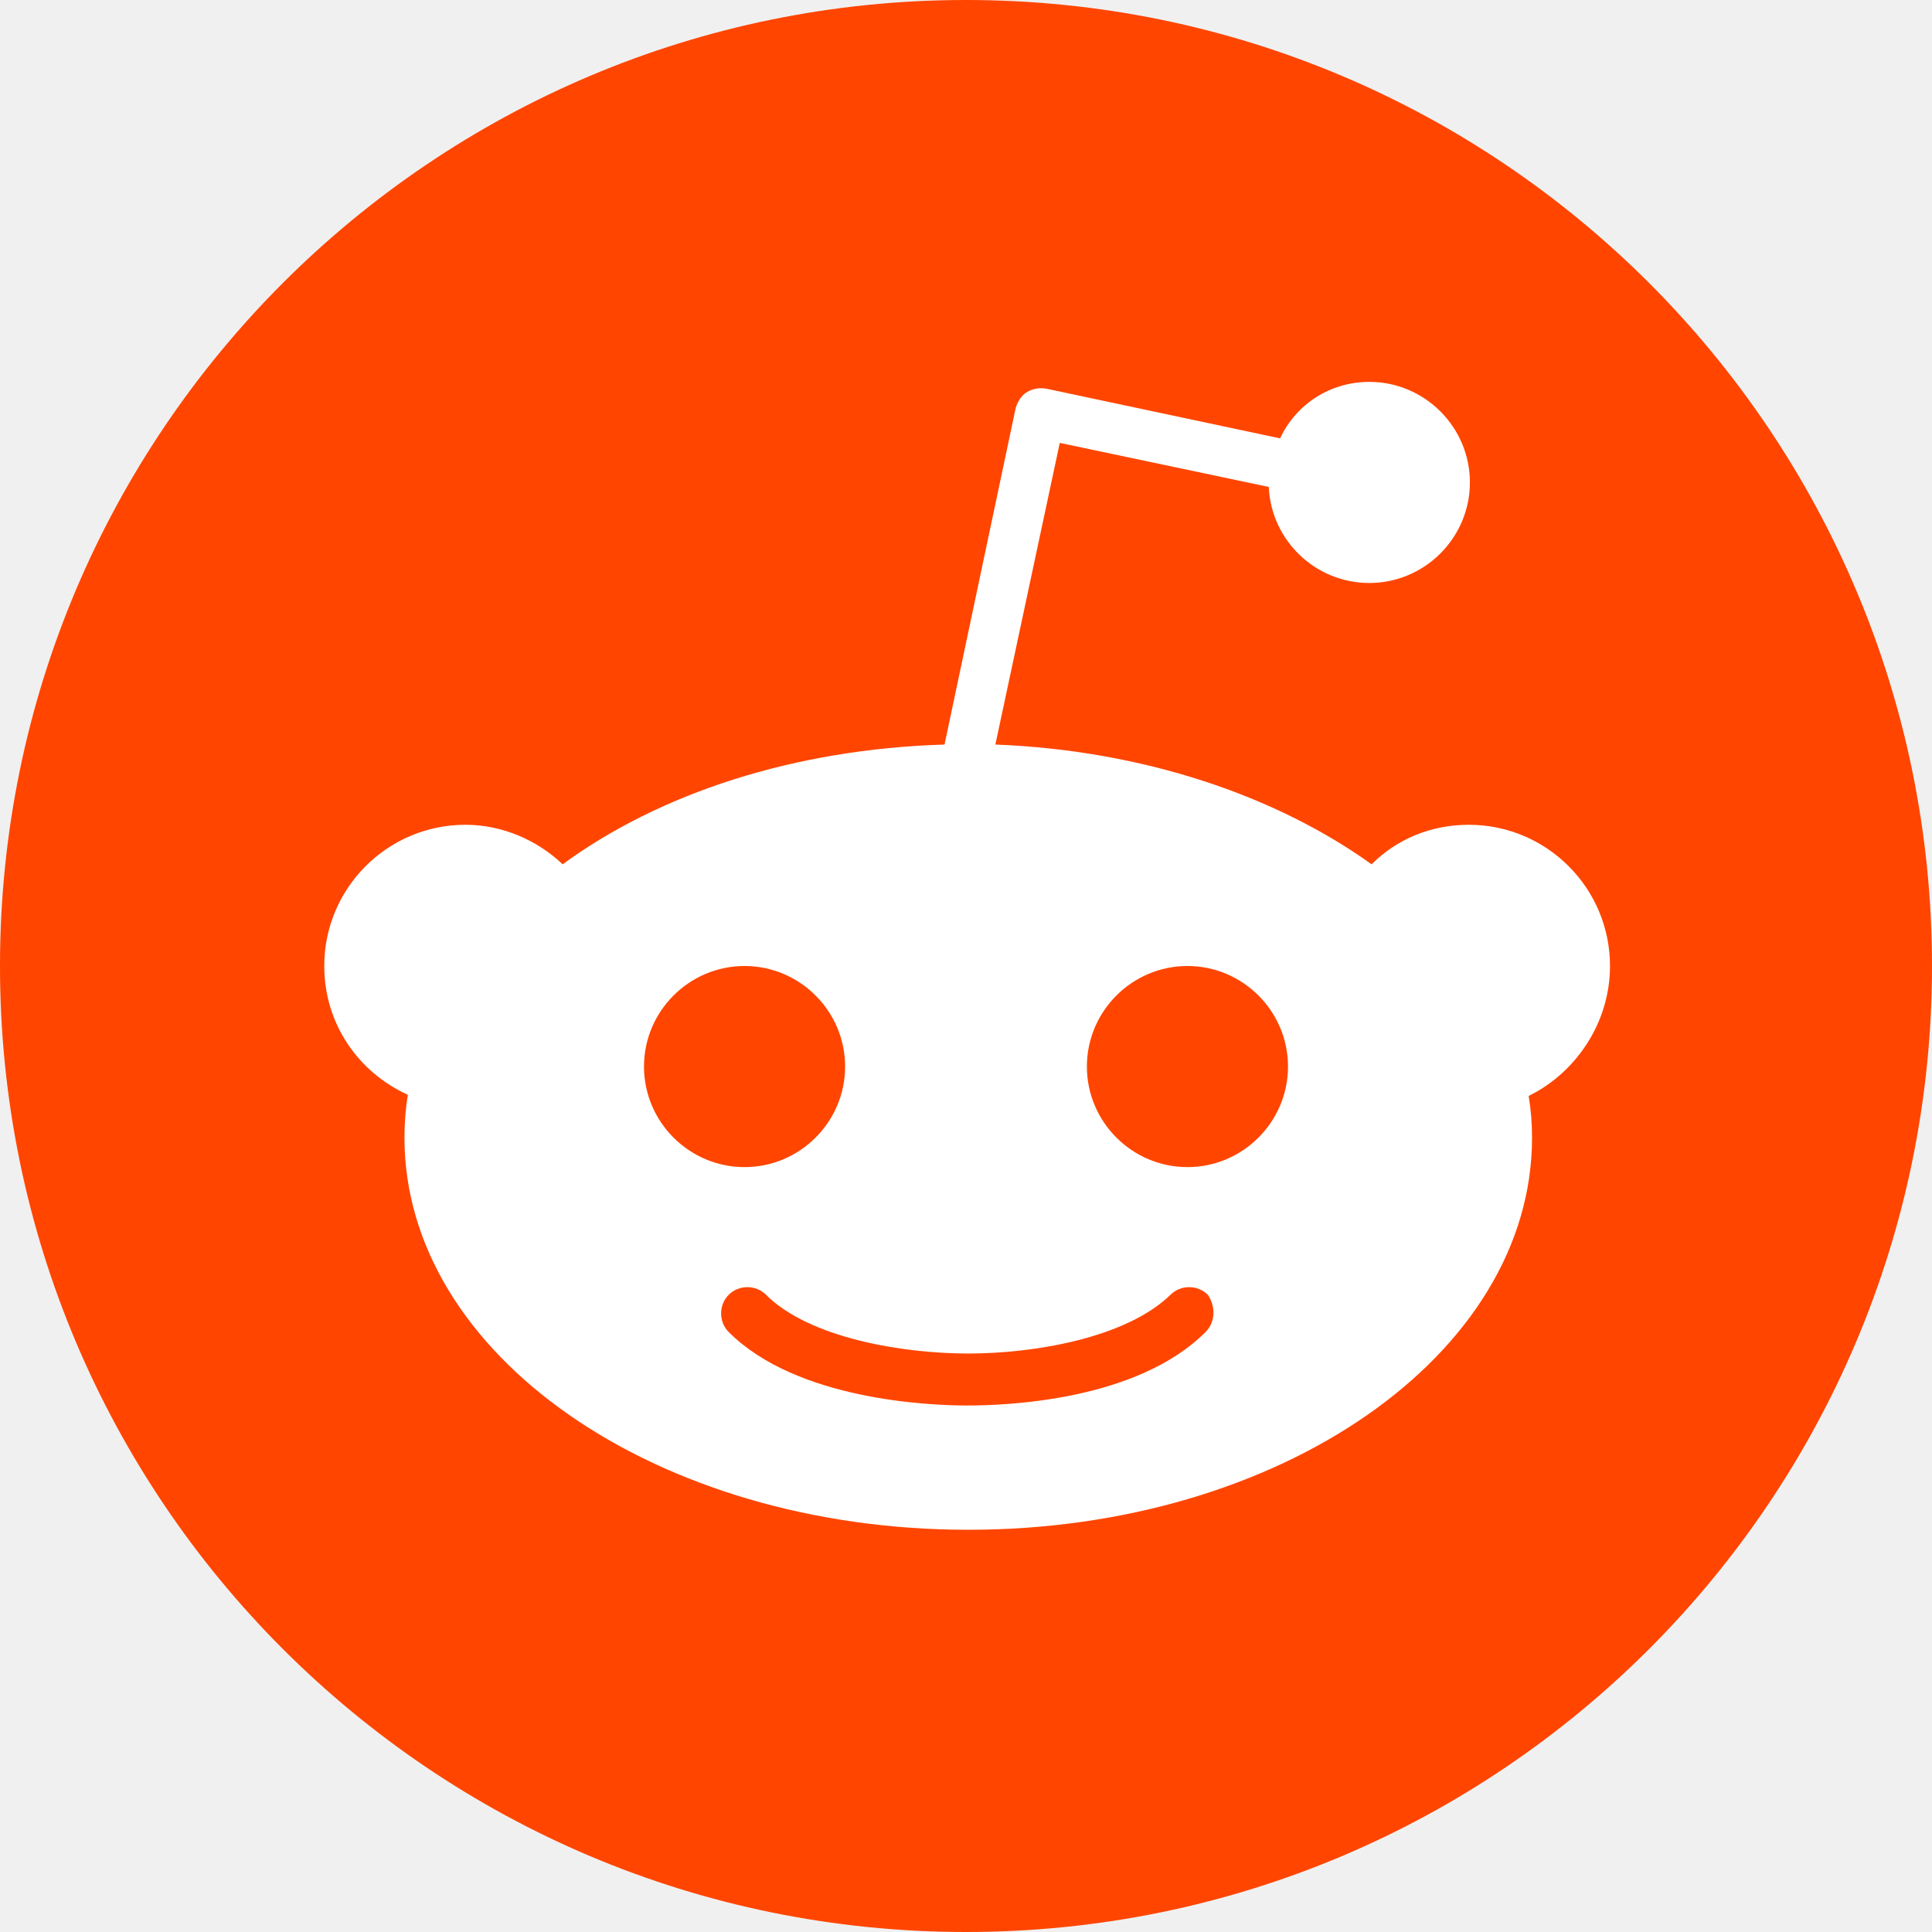
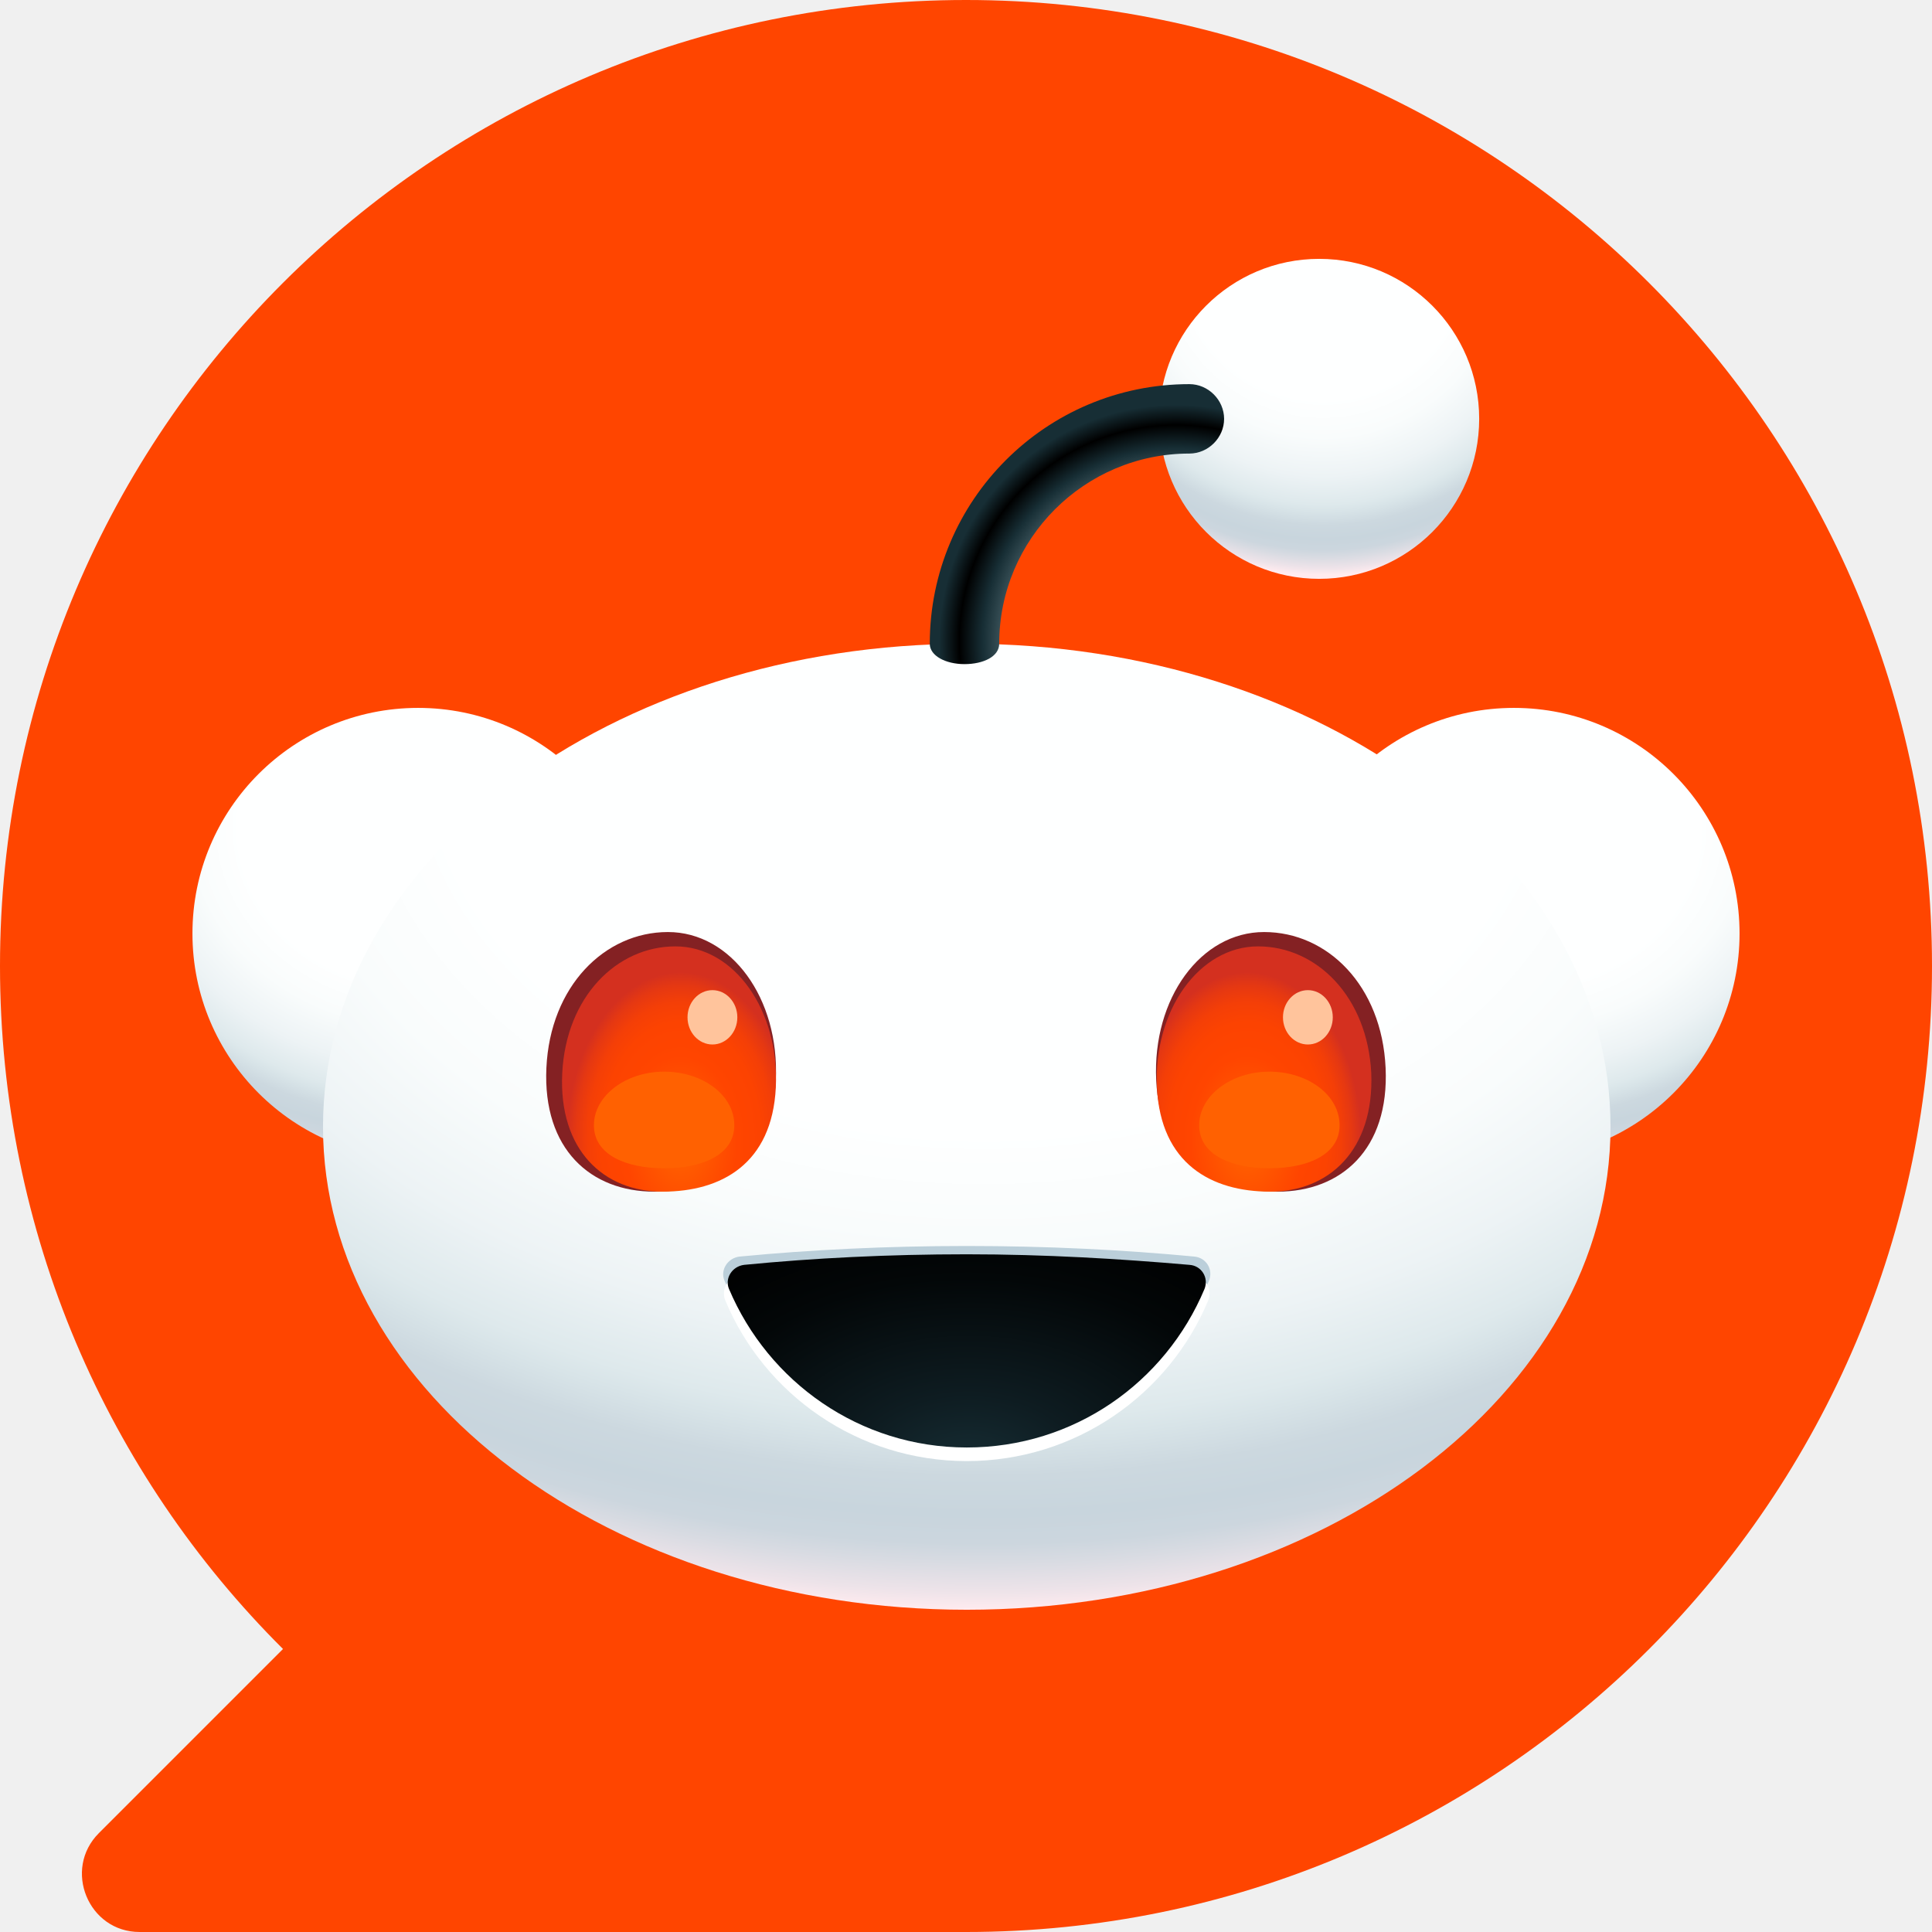
- <svg xmlns="http://www.w3.org/2000/svg" id="svg1821" x="0" y="0" version="1.1" viewBox="0 0 341.8 341.8" style="enable-background:new 0 0 341.8 341.8" xml:space="preserve">
-   <style id="style1801" type="text/css">.st0{fill:#ff4500}.st1{fill:#fff}.st2{display:none}.st3{display:inline;fill:none;stroke:#d8d8d8;stroke-width:.5;stroke-miterlimit:10}</style>
-   <g id="Artwork" transform="matrix(1.99883,0,0,1.99883,-170.7001,-170.7001)">
-     <g id="g1807">
-       <circle id="circle1803" cx="170.9" cy="170.9" r="85.5" class="st0" />
-       <path id="path1805" d="m 227.9,170.9 c 0,-6.9 -5.6,-12.5 -12.5,-12.5 -3.4,0 -6.4,1.3 -8.6,3.5 -8.5,-6.1 -20.3,-10.1 -33.3,-10.6 l 5.7,-26.7 18.5,3.9 c 0.2,4.7 4.1,8.5 8.9,8.5 4.9,0 8.9,-4 8.9,-8.9 0,-4.9 -4,-8.9 -8.9,-8.9 -3.5,0 -6.5,2 -7.9,5 L 178,119.8 c -0.6,-0.1 -1.2,0 -1.7,0.3 -0.5,0.3 -0.8,0.8 -1,1.4 l -6.3,29.8 c -13.3,0.4 -25.2,4.3 -33.8,10.6 -2.2,-2.1 -5.3,-3.5 -8.6,-3.5 -6.9,0 -12.5,5.6 -12.5,12.5 0,5.1 3,9.4 7.4,11.4 -0.2,1.2 -0.3,2.5 -0.3,3.8 0,19.2 22.3,34.7 49.9,34.7 27.6,0 49.9,-15.5 49.9,-34.7 0,-1.3 -0.1,-2.5 -0.3,-3.7 4.1,-2 7.2,-6.4 7.2,-11.5 z m -85.5,8.9 c 0,-4.9 4,-8.9 8.9,-8.9 4.9,0 8.9,4 8.9,8.9 0,4.9 -4,8.9 -8.9,8.9 -4.9,0 -8.9,-4 -8.9,-8.9 z m 49.7,23.5 c -6.1,6.1 -17.7,6.5 -21.1,6.5 -3.4,0 -15.1,-0.5 -21.1,-6.5 -0.9,-0.9 -0.9,-2.4 0,-3.3 0.9,-0.9 2.4,-0.9 3.3,0 3.8,3.8 12,5.2 17.9,5.2 5.9,0 14,-1.4 17.9,-5.2 0.9,-0.9 2.4,-0.9 3.3,0 0.7,1 0.7,2.4 -0.2,3.3 z m -1.6,-14.6 c -4.9,0 -8.9,-4 -8.9,-8.9 0,-4.9 4,-8.9 8.9,-8.9 4.9,0 8.9,4 8.9,8.9 0,4.9 -4,8.9 -8.9,8.9 z" class="st1" />
-     </g>
-   </g>
-   <g id="Spacing_Guide" class="st2">
-     <rect id="rect1810" width="85.4" height="85.4" class="st3" />
-     <rect id="rect1812" width="341.8" height="85.4" class="st3" />
-     <rect id="rect1814" width="341.8" height="85.4" y="256.3" class="st3" />
-     <rect id="rect1816" width="85.4" height="341.8" class="st3" />
-     <rect id="rect1818" width="85.4" height="341.8" x="256.4" class="st3" />
+ <svg xmlns="http://www.w3.org/2000/svg" version="1.1" id="Layer_1" x="0px" y="0px" viewBox="0 0 256 256" style="enable-background:new 0 0 256 256;" xml:space="preserve">
+   <style type="text/css">
+ 	.st0{fill:#FF4500;}
+ 	.st1{fill:url(#SVGID_1_);}
+ 	.st2{fill:url(#SVGID_00000143587662857369923940000013768445963243616390_);}
+ 	.st3{fill:url(#SVGID_00000049923657610354670690000015505824909587812999_);}
+ 	.st4{fill:#842123;}
+ 	.st5{fill:url(#SVGID_00000017509965014435289950000010385374274650224513_);}
+ 	.st6{fill:url(#SVGID_00000150794207758787585400000007442167834910095251_);}
+ 	.st7{fill:#BBCFDA;}
+ 	.st8{fill:#FFFFFF;}
+ 	.st9{fill:url(#SVGID_00000123405508878946926800000007059768908544304044_);}
+ 	.st10{fill:url(#SVGID_00000097495304247950925070000004198053296767481484_);}
+ 	.st11{fill:url(#SVGID_00000000225171639171053760000003181848172219113636_);}
+ 	.st12{fill:#FF6101;}
+ 	.st13{fill:#FFC49C;}
+ </style>
+   <path class="st0" d="M128,0L128,0C57.3,0,0,57.3,0,128l0,0c0,35.4,14.3,67.4,37.5,90.5l-24.4,24.4c-4.8,4.8-1.4,13.1,5.4,13.1H128  l0,0c70.7,0,128-57.3,128-128l0,0C256,57.3,198.7,0,128,0z" />
+   <g>
+     <radialGradient id="SVGID_1_" cx="981.025" cy="1.811" r="127.45" fx="981.025" fy="-7.319" gradientTransform="matrix(0.47 0 0 -0.41 -260.07 108.3)" gradientUnits="userSpaceOnUse">
+       <stop offset="0" style="stop-color:#FEFFFF" />
+       <stop offset="0.4" style="stop-color:#FEFFFF" />
+       <stop offset="0.51" style="stop-color:#F9FCFC" />
+       <stop offset="0.62" style="stop-color:#EDF3F5" />
+       <stop offset="0.7" style="stop-color:#DEE9EC" />
+       <stop offset="0.72" style="stop-color:#D8E4E8" />
+       <stop offset="0.76" style="stop-color:#CCD8DF" />
+       <stop offset="0.8" style="stop-color:#C8D5DD" />
+       <stop offset="0.83" style="stop-color:#CCD6DE" />
+       <stop offset="0.85" style="stop-color:#D8DBE2" />
+       <stop offset="0.88" style="stop-color:#EDE3E9" />
+       <stop offset="0.9" style="stop-color:#FFEBEF" />
+     </radialGradient>
+     <circle class="st1" cx="200.6" cy="123.7" r="29.9" />
+     <radialGradient id="SVGID_00000036246770641878814990000005919777119678409602_" cx="672.259" cy="1.811" r="127.45" fx="672.259" fy="-7.319" gradientTransform="matrix(0.47 0 0 -0.41 -260.07 108.3)" gradientUnits="userSpaceOnUse">
+       <stop offset="0" style="stop-color:#FEFFFF" />
+       <stop offset="0.4" style="stop-color:#FEFFFF" />
+       <stop offset="0.51" style="stop-color:#F9FCFC" />
+       <stop offset="0.62" style="stop-color:#EDF3F5" />
+       <stop offset="0.7" style="stop-color:#DEE9EC" />
+       <stop offset="0.72" style="stop-color:#D8E4E8" />
+       <stop offset="0.76" style="stop-color:#CCD8DF" />
+       <stop offset="0.8" style="stop-color:#C8D5DD" />
+       <stop offset="0.83" style="stop-color:#CCD6DE" />
+       <stop offset="0.85" style="stop-color:#D8DBE2" />
+       <stop offset="0.88" style="stop-color:#EDE3E9" />
+       <stop offset="0.9" style="stop-color:#FFEBEF" />
+     </radialGradient>
+     <circle style="fill:url(#SVGID_00000036246770641878814990000005919777119678409602_);" cx="55.4" cy="123.7" r="29.9" />
+     <radialGradient id="SVGID_00000018938084004212545110000003812637463316940965_" cx="830.675" cy="-224.685" r="384.44" gradientTransform="matrix(0.47 0 0 -0.33 -260.07 25.03)" gradientUnits="userSpaceOnUse">
+       <stop offset="0" style="stop-color:#FEFFFF" />
+       <stop offset="0.4" style="stop-color:#FEFFFF" />
+       <stop offset="0.51" style="stop-color:#F9FCFC" />
+       <stop offset="0.62" style="stop-color:#EDF3F5" />
+       <stop offset="0.7" style="stop-color:#DEE9EC" />
+       <stop offset="0.72" style="stop-color:#D8E4E8" />
+       <stop offset="0.76" style="stop-color:#CCD8DF" />
+       <stop offset="0.8" style="stop-color:#C8D5DD" />
+       <stop offset="0.83" style="stop-color:#CCD6DE" />
+       <stop offset="0.85" style="stop-color:#D8DBE2" />
+       <stop offset="0.88" style="stop-color:#EDE3E9" />
+       <stop offset="0.9" style="stop-color:#FFEBEF" />
+     </radialGradient>
+     <ellipse style="fill:url(#SVGID_00000018938084004212545110000003812637463316940965_);" cx="128.1" cy="149.3" rx="85.3" ry="64" />
+     <path class="st4" d="M102.8,143.1c-0.5,10.8-7.7,14.8-16.1,14.8s-14.8-5.6-14.3-16.4s7.7-18,16.1-18S103.3,132.3,102.8,143.1z" />
+     <path class="st4" d="M183.6,141.5c0.5,10.8-5.9,16.4-14.3,16.4s-15.6-3.9-16.1-14.8c-0.5-10.8,5.9-19.6,14.3-19.6   S183.1,130.6,183.6,141.5L183.6,141.5z" />
+     <radialGradient id="SVGID_00000100358442326342623590000001008359023910400391_" cx="-2957.255" cy="173.422" r="32.12" gradientTransform="matrix(-0.47 0 0 0.69 -1224.63 31.31)" gradientUnits="userSpaceOnUse">
+       <stop offset="0" style="stop-color:#FF6600" />
+       <stop offset="0.5" style="stop-color:#FF4500" />
+       <stop offset="0.7" style="stop-color:#FC4301" />
+       <stop offset="0.82" style="stop-color:#F43F07" />
+       <stop offset="0.92" style="stop-color:#E53812" />
+       <stop offset="1" style="stop-color:#D4301F" />
+     </radialGradient>
+     <path style="fill:url(#SVGID_00000100358442326342623590000001008359023910400391_);" d="M153.3,144.1c0.5,10.1,7.2,13.8,15,13.8   s13.8-5.5,13.4-15.7c-0.5-10.1-7.2-16.8-15-16.8S152.8,133.9,153.3,144.1z" />
+     <radialGradient id="SVGID_00000101795553196247918750000016558665307898727865_" cx="745.235" cy="173.422" r="32.12" gradientTransform="matrix(0.47 0 0 0.69 -260.07 31.31)" gradientUnits="userSpaceOnUse">
+       <stop offset="0" style="stop-color:#FF6600" />
+       <stop offset="0.5" style="stop-color:#FF4500" />
+       <stop offset="0.7" style="stop-color:#FC4301" />
+       <stop offset="0.82" style="stop-color:#F43F07" />
+       <stop offset="0.92" style="stop-color:#E53812" />
+       <stop offset="1" style="stop-color:#D4301F" />
+     </radialGradient>
+     <path style="fill:url(#SVGID_00000101795553196247918750000016558665307898727865_);" d="M102.8,144.1c-0.5,10.1-7.2,13.8-15,13.8   s-13.8-5.5-13.3-15.7c0.5-10.1,7.2-16.8,15-16.8S103.3,133.9,102.8,144.1z" />
+     <path class="st7" d="M128.1,165.1c-10.6,0-20.7,0.5-30.1,1.4c-1.6,0.2-2.6,1.8-2,3.2c5.2,12.3,17.6,21,32.1,21s26.8-8.6,32.1-21   c0.6-1.5-0.4-3.1-2-3.2C148.8,165.6,138.7,165.1,128.1,165.1z" />
+     <path class="st8" d="M128.1,167.5c-10.6,0-20.7,0.5-30,1.5c-1.6,0.2-2.6,1.8-2,3.3c5.2,12.5,17.6,21.3,32,21.3s26.8-8.8,32-21.3   c0.6-1.5-0.4-3.1-2-3.3C148.7,168,138.6,167.5,128.1,167.5L128.1,167.5z" />
+     <radialGradient id="SVGID_00000129915728043071345700000001618660102739666578_" cx="826.465" cy="-508.476" r="113.26" gradientTransform="matrix(0.47 0 0 -0.31 -260.07 37.28)" gradientUnits="userSpaceOnUse">
+       <stop offset="0" style="stop-color:#172E35" />
+       <stop offset="0.29" style="stop-color:#0E1C21" />
+       <stop offset="0.73" style="stop-color:#030708" />
+       <stop offset="1" style="stop-color:#000000" />
+     </radialGradient>
+     <path style="fill:url(#SVGID_00000129915728043071345700000001618660102739666578_);" d="M128.1,166.2c-10.4,0-20.3,0.5-29.5,1.4   c-1.6,0.2-2.6,1.8-2,3.2c5.2,12.3,17.3,21,31.5,21s26.3-8.6,31.5-21c0.6-1.5-0.4-3.1-2-3.2C148.4,166.8,138.5,166.2,128.1,166.2z" />
+     <radialGradient id="SVGID_00000132773094689987568360000004811110407827195799_" cx="926.345" cy="277.902" r="99.42" gradientTransform="matrix(0.47 0 0 -0.47 -260.07 164.72)" gradientUnits="userSpaceOnUse">
+       <stop offset="0" style="stop-color:#FEFFFF" />
+       <stop offset="0.4" style="stop-color:#FEFFFF" />
+       <stop offset="0.51" style="stop-color:#F9FCFC" />
+       <stop offset="0.62" style="stop-color:#EDF3F5" />
+       <stop offset="0.7" style="stop-color:#DEE9EC" />
+       <stop offset="0.72" style="stop-color:#D8E4E8" />
+       <stop offset="0.76" style="stop-color:#CCD8DF" />
+       <stop offset="0.8" style="stop-color:#C8D5DD" />
+       <stop offset="0.83" style="stop-color:#CCD6DE" />
+       <stop offset="0.85" style="stop-color:#D8DBE2" />
+       <stop offset="0.88" style="stop-color:#EDE3E9" />
+       <stop offset="0.9" style="stop-color:#FFEBEF" />
+     </radialGradient>
+     <circle style="fill:url(#SVGID_00000132773094689987568360000004811110407827195799_);" cx="174.8" cy="55.5" r="21.2" />
+     <radialGradient id="SVGID_00000093173154653334829310000007940785063173693333_" cx="884.915" cy="177.562" r="81.49" gradientTransform="matrix(0.47 0 0 -0.47 -260.07 168.5)" gradientUnits="userSpaceOnUse">
+       <stop offset="0.48" style="stop-color:#7A9299" />
+       <stop offset="0.67" style="stop-color:#172E35" />
+       <stop offset="0.75" style="stop-color:#000000" />
+       <stop offset="0.82" style="stop-color:#172E35" />
+     </radialGradient>
+     <path style="fill:url(#SVGID_00000093173154653334829310000007940785063173693333_);" d="M127.8,88c-2.5,0-4.6-1.1-4.6-2.7   c0-19,15.4-34.4,34.4-34.4c2.5,0,4.6,2.1,4.6,4.6s-2.1,4.6-4.6,4.6c-13.9,0-25.2,11.3-25.2,25.2C132.4,87,130.3,88,127.8,88z" />
+     <path class="st12" d="M97.3,149.1c0,3.9-4.2,5.7-9.3,5.7s-9.3-1.8-9.3-5.7s4.2-7.1,9.3-7.1S97.3,145.1,97.3,149.1z" />
+     <path class="st12" d="M177.5,149.1c0,3.9-4.2,5.7-9.3,5.7s-9.3-1.8-9.3-5.7s4.2-7.1,9.3-7.1S177.5,145.1,177.5,149.1z" />
+     <ellipse class="st13" cx="94.4" cy="134.8" rx="3.3" ry="3.6" />
+     <ellipse class="st13" cx="173.3" cy="134.8" rx="3.3" ry="3.6" />
  </g>
</svg>
